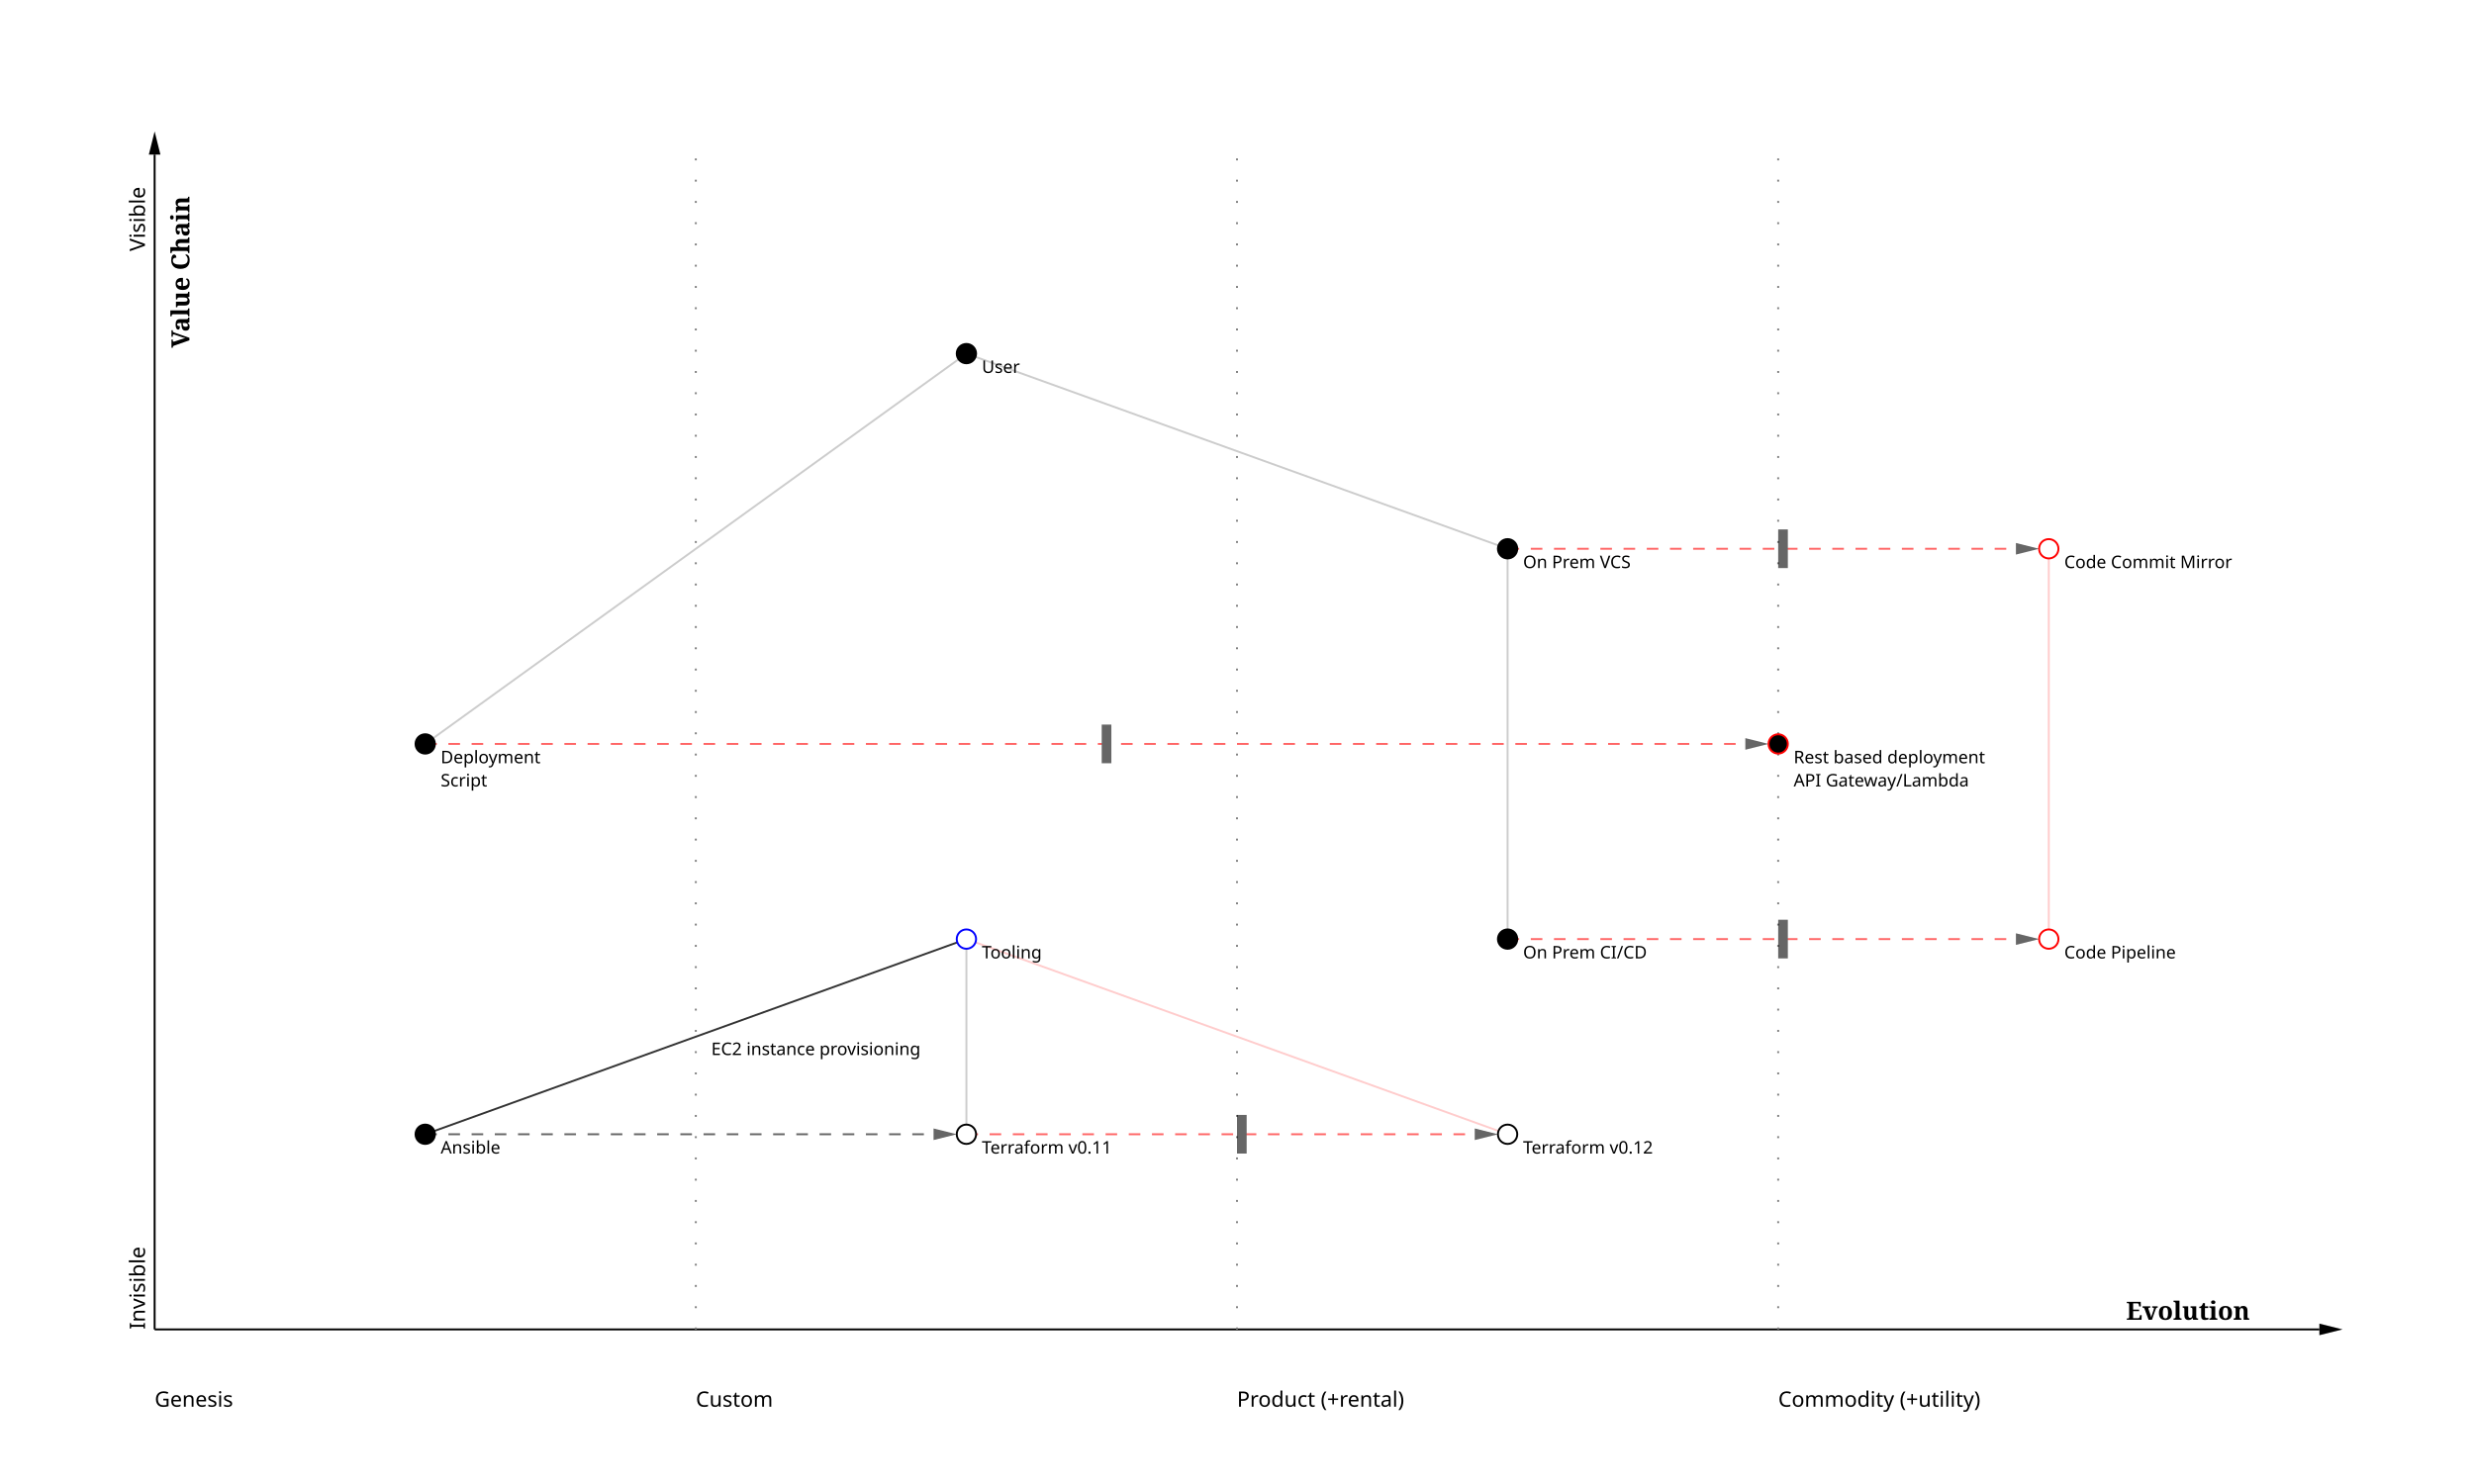
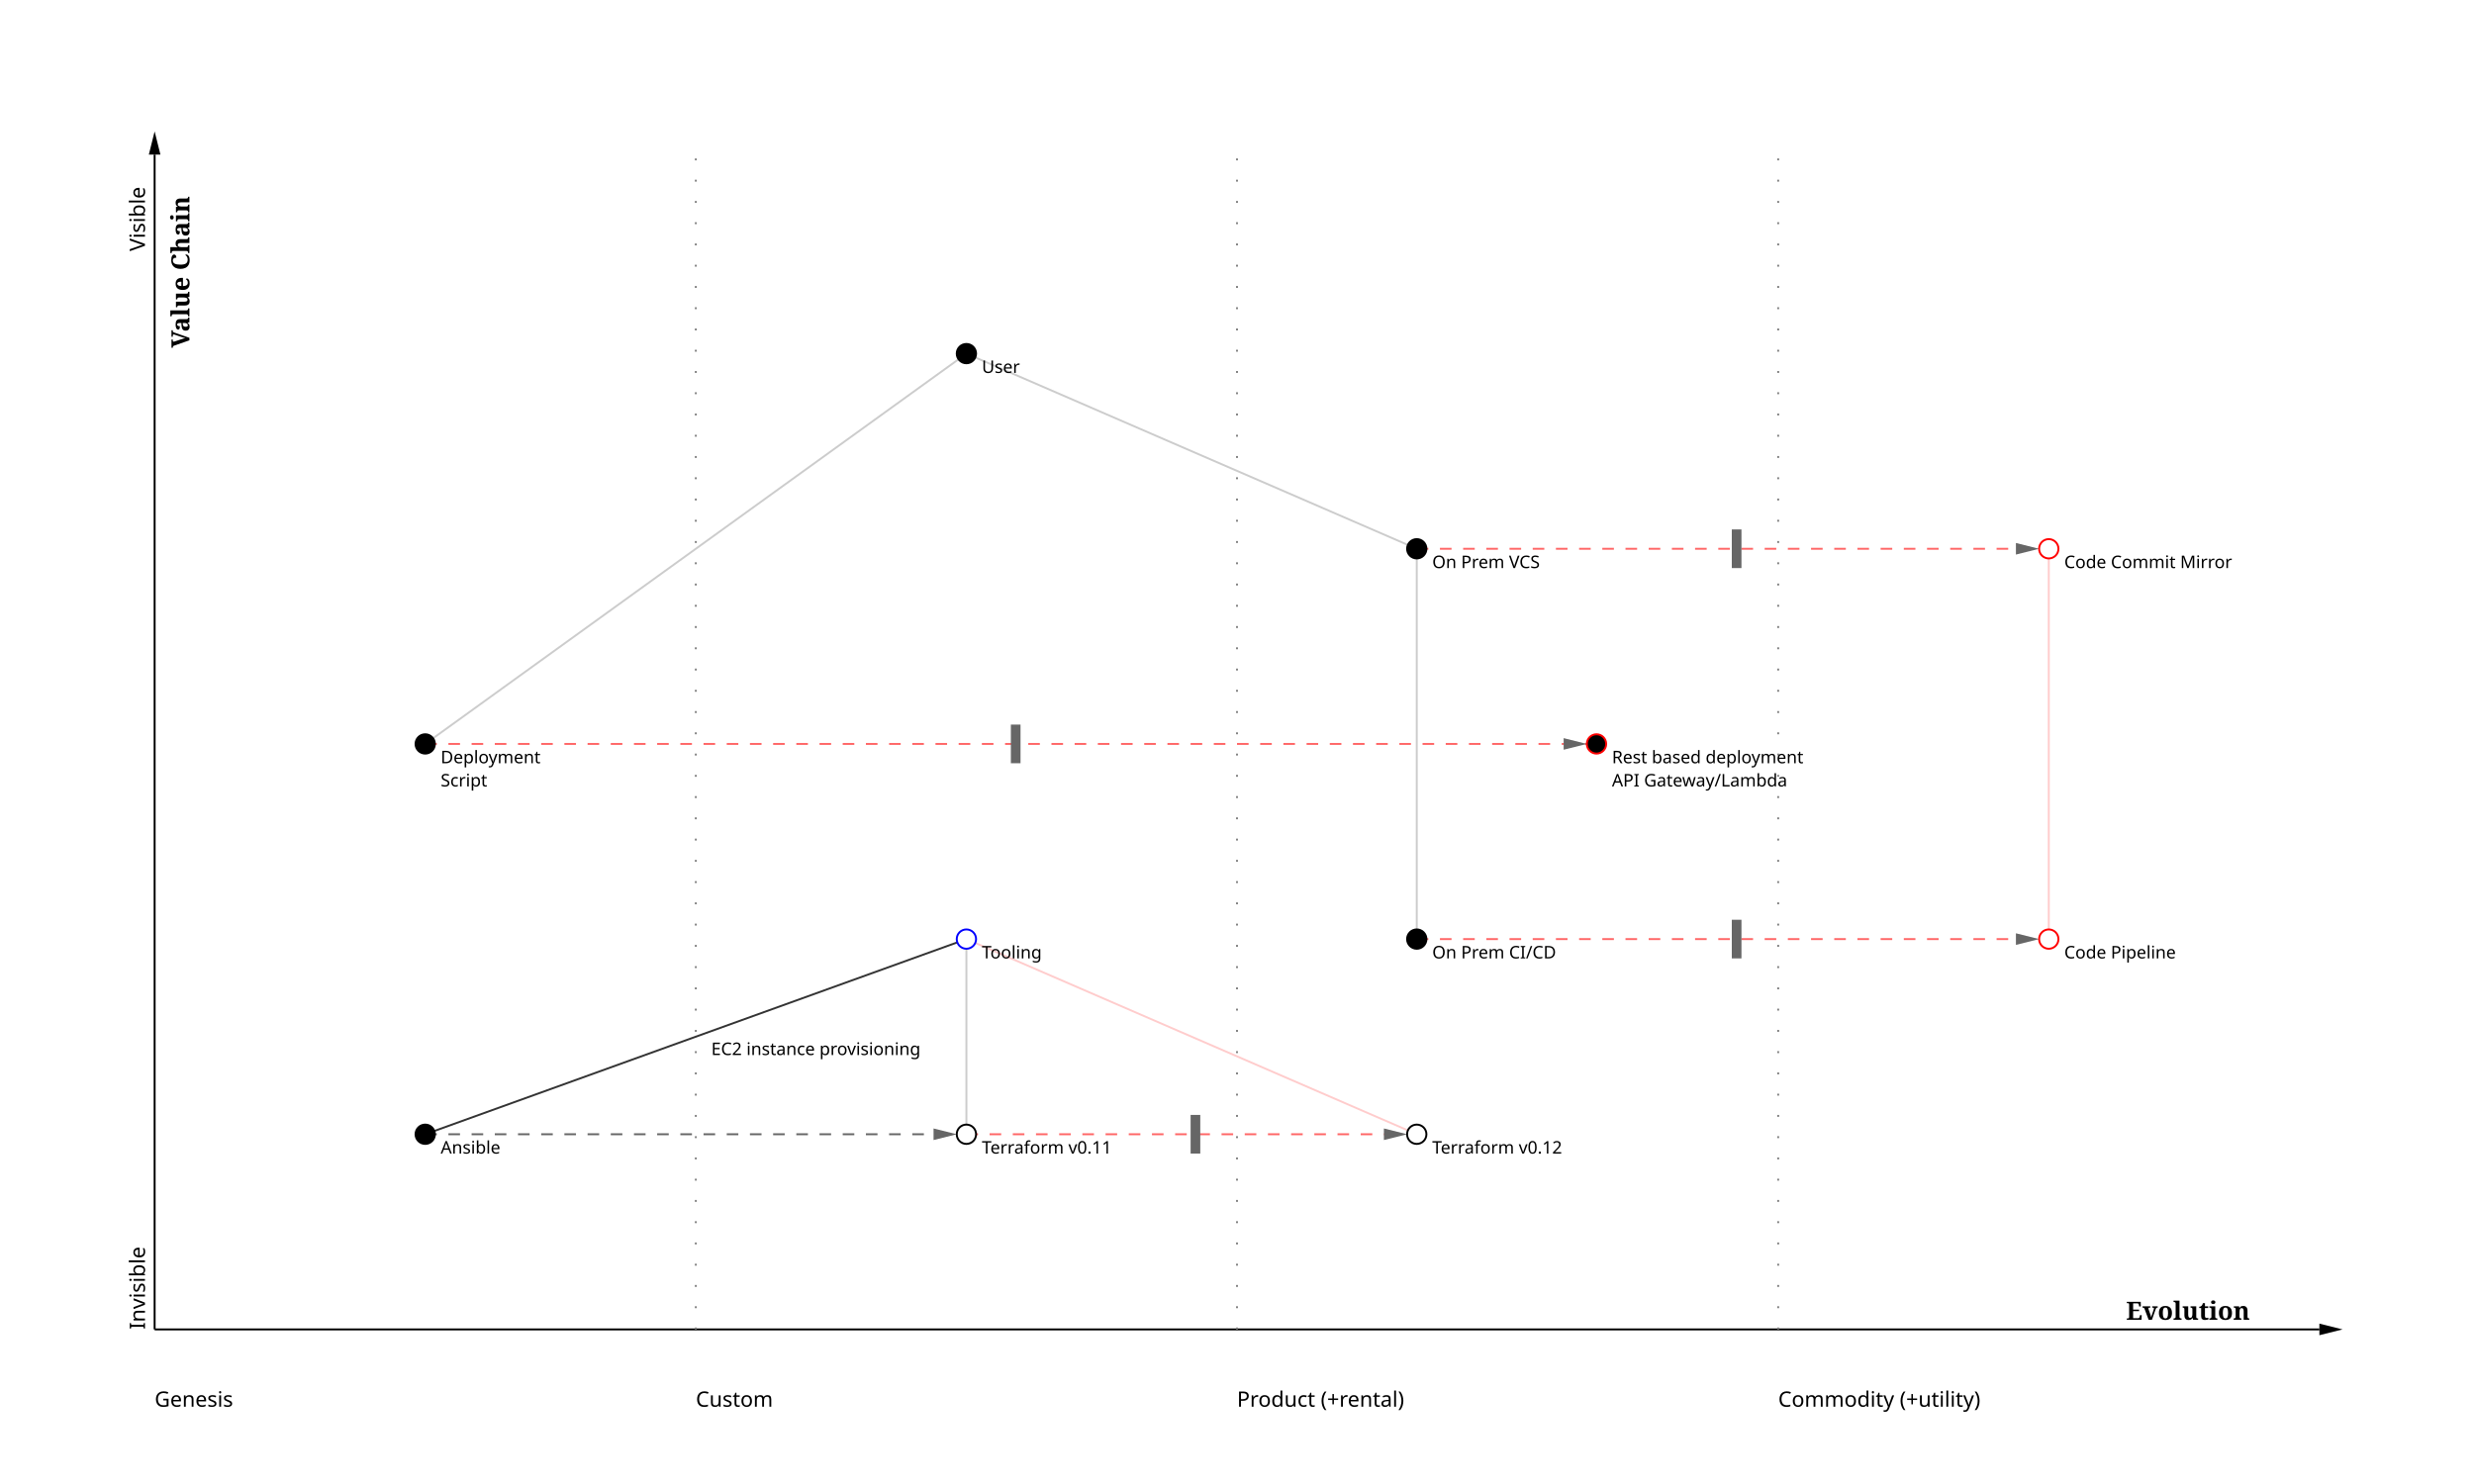
<svg xmlns="http://www.w3.org/2000/svg" width="1280" height="768">
  <g style="font-family:sans-serif">
    <rect x="0" y="0" width="1280" height="768" style="fill:white" />
    <marker id="arrow" refX="0" refY="3" markerWidth="12" markerHeight="10" orient="auto">
      <path d="M0,0 L0,6 L12,3 z" style="fill:black" />
    </marker>
    <line x1="80" y1="688" x2="1200" y2="688" style="fill:none;stroke:black;marker-end:url(#arrow)" />
    <line x1="80" y1="688" x2="80" y2="80" style="fill:blue;stroke:black;marker-end:url(#arrow)" />
    <line x1="360" y1="688" x2="360" y2="80" style="fill:none;stroke:gray;stroke-dasharray:1,10" />
    <line x1="640" y1="688" x2="640" y2="80" style="fill:none;stroke:gray;stroke-dasharray:1,10" />
    <line x1="920" y1="688" x2="920" y2="80" style="fill:none;stroke:gray;stroke-dasharray:1,10" />
    <text x="80" y="728" style="text-anchor:left;font-size:11px;fill:black">Genesis</text>
    <text x="360" y="728" style="text-anchor:left;font-size:11px;fill:black">Custom</text>
    <text x="640" y="728" style="text-anchor:left;font-size:11px;fill:black">Product (+rental)</text>
    <text x="920" y="728" style="text-anchor:left;font-size:11px;fill:black">Commodity (+utility)</text>
    <text x="1100" y="683" style="text-anchor:left;font-size:13px;fill:black;font-weight:bold;font-family:serif">Evolution</text>
    <g transform="translate(80,688) rotate(270)">
      <text x="0" y="-5" style="text-anchor:top;font-size:11px;fill:black">Invisible</text>
      <text x="558" y="-5" style="text-anchor:top;font-size:11px;fill:black">Visible</text>
      <text x="508" y="18" style="text-anchor:left;font-size:13px;fill:black;font-weight:bold;font-family:serif">Value Chain</text>
    </g>
    <g transform="translate(80,688)">
      <marker id="connector-arrow" refX="17" refY="3" markerWidth="12" markerHeight="10" orient="auto">
        <path d="M0,0 L0,6 L12,3 z" />
      </marker>
      <marker id="connector-inertia" refX="0" refY="10" markerWidth="20" markerHeight="40" orient="auto">
        <path d="M-5,20 L-5,-20 L5,-20 L5,20" />
      </marker>
      <path d="M 420,-505 140,-303" id="user-deployment_script" style="fill:none;stroke:black;opacity:0.2" />
      <g style="font-size:9px;fill:black;text-anchor:left">
        <text x="288" y="-394" />
      </g>
-       <path d="M 420,-505 700,-404" id="user-vcs" style="fill:none;stroke:black;opacity:0.2" />
+       <path d="M 420,-505 653,-404" id="user-vcs" style="fill:none;stroke:black;opacity:0.2" />
      <g style="font-size:9px;fill:black;text-anchor:left">
-         <text x="568" y="-445" />
+         <text x="544" y="-445" />
      </g>
-       <path d="M 700,-404 840,-404 980,-404" style="fill:white;stroke:red;opacity:0.6;stroke-dasharray:6,6;marker-mid:url(#connector-inertia);marker-end:url(#connector-arrow)" />
+       <path d="M 653,-404 816,-404 980,-404" style="fill:white;stroke:red;opacity:0.6;stroke-dasharray:6,6;marker-mid:url(#connector-inertia);marker-end:url(#connector-arrow)" />
      <g style="font-size:9px;fill:black;text-anchor:left">
-         <text x="848" y="-394" />
+         <text x="824" y="-394" />
      </g>
-       <path d="M 700,-404 700,-202" id="vcs-ci_cd" style="fill:none;stroke:black;opacity:0.2" />
+       <path d="M 653,-404 653,-202" id="vcs-ci_cd" style="fill:none;stroke:black;opacity:0.2" />
      <g style="font-size:9px;fill:black;text-anchor:left">
-         <text x="708" y="-293" />
+         <text x="661" y="-293" />
      </g>
      <path d="M 980,-404 980,-202" id="code_commit-code_pipeline" style="fill:none;stroke:red;opacity:0.2" />
      <g style="font-size:9px;fill:black;text-anchor:left">
        <text x="988" y="-293" />
      </g>
-       <path d="M 700,-202 840,-202 980,-202" style="fill:white;stroke:red;opacity:0.6;stroke-dasharray:6,6;marker-mid:url(#connector-inertia);marker-end:url(#connector-arrow)" />
+       <path d="M 653,-202 816,-202 980,-202" style="fill:white;stroke:red;opacity:0.6;stroke-dasharray:6,6;marker-mid:url(#connector-inertia);marker-end:url(#connector-arrow)" />
      <g style="font-size:9px;fill:black;text-anchor:left">
-         <text x="848" y="-192" />
+         <text x="824" y="-192" />
      </g>
-       <path d="M 140,-303 490,-303 840,-303" style="fill:white;stroke:red;opacity:0.6;stroke-dasharray:6,6;marker-mid:url(#connector-inertia);marker-end:url(#connector-arrow)" />
+       <path d="M 140,-303 443,-303 746,-303" style="fill:white;stroke:red;opacity:0.6;stroke-dasharray:6,6;marker-mid:url(#connector-inertia);marker-end:url(#connector-arrow)" />
      <g style="font-size:9px;fill:black;text-anchor:left">
-         <text x="498" y="-293" />
+         <text x="451" y="-293" />
      </g>
      <path d="M 420,-202 140,-101" style="fill:none;stroke:black;opacity:0.8" />
      <g style="font-size:9px;fill:black;text-anchor:left">
        <text x="288" y="-142">EC2 instance provisioning</text>
      </g>
      <path d="M 420,-202 420,-101" id="tooling-terraform_v011" style="fill:none;stroke:black;opacity:0.2" />
      <g style="font-size:9px;fill:black;text-anchor:left">
        <text x="428" y="-142" />
      </g>
-       <path d="M 420,-202 700,-101" id="tooling-terraform_v012" style="fill:none;stroke:red;opacity:0.2" />
+       <path d="M 420,-202 653,-101" id="tooling-terraform_v012" style="fill:none;stroke:red;opacity:0.2" />
      <g style="font-size:9px;fill:black;text-anchor:left">
-         <text x="568" y="-142" />
+         <text x="544" y="-142" />
      </g>
      <path d="M 140,-101 280,-101 420,-101" style="fill:white;stroke:black;opacity:0.6;stroke-dasharray:6,6;marker-end:url(#connector-arrow)" />
      <g style="font-size:9px;fill:black;text-anchor:left">
        <text x="288" y="-91" />
      </g>
-       <path d="M 420,-101 560,-101 700,-101" style="fill:white;stroke:red;opacity:0.6;stroke-dasharray:6,6;marker-mid:url(#connector-inertia);marker-end:url(#connector-arrow)" />
+       <path d="M 420,-101 536,-101 653,-101" style="fill:white;stroke:red;opacity:0.6;stroke-dasharray:6,6;marker-mid:url(#connector-inertia);marker-end:url(#connector-arrow)" />
      <g style="font-size:9px;fill:black;text-anchor:left">
-         <text x="568" y="-91" />
+         <text x="544" y="-91" />
      </g>
      <g style="text-shadow: 0 0 3px white, 0 0 3px white, 0 0 3px white, 0 0 3px white, 0 0 3px white, 0 0 3px white, 0 0 3px white, 0 0 3px white, 0 0 3px white">
        <circle cx="420" cy="-505" r="5" style="fill:black;stroke:black" />
        <g style="font-size:9px;fill:black;text-anchor:left">
          <text x="428" y="-495">User</text>
        </g>
      </g>
      <g style="text-shadow: 0 0 3px white, 0 0 3px white, 0 0 3px white, 0 0 3px white, 0 0 3px white, 0 0 3px white, 0 0 3px white, 0 0 3px white, 0 0 3px white">
-         <circle cx="700" cy="-404" r="5" style="fill:black;stroke:black" />
+         <circle cx="653" cy="-404" r="5" style="fill:black;stroke:black" />
        <g style="font-size:9px;fill:black;text-anchor:left">
-           <text x="708" y="-394">On Prem VCS</text>
+           <text x="661" y="-394">On Prem VCS</text>
        </g>
      </g>
      <g style="text-shadow: 0 0 3px white, 0 0 3px white, 0 0 3px white, 0 0 3px white, 0 0 3px white, 0 0 3px white, 0 0 3px white, 0 0 3px white, 0 0 3px white">
        <circle cx="980" cy="-404" r="5" style="fill:white;stroke:red" />
        <g style="font-size:9px;fill:black;text-anchor:left">
          <text x="988" y="-394">Code Commit Mirror</text>
        </g>
      </g>
      <g style="text-shadow: 0 0 3px white, 0 0 3px white, 0 0 3px white, 0 0 3px white, 0 0 3px white, 0 0 3px white, 0 0 3px white, 0 0 3px white, 0 0 3px white">
        <circle cx="140" cy="-303" r="5" style="fill:black;stroke:black" />
        <g style="font-size:9px;fill:black;text-anchor:left">
          <text x="148" y="-293">Deployment</text>
          <text x="148" y="-281">Script</text>
        </g>
      </g>
      <g style="text-shadow: 0 0 3px white, 0 0 3px white, 0 0 3px white, 0 0 3px white, 0 0 3px white, 0 0 3px white, 0 0 3px white, 0 0 3px white, 0 0 3px white">
-         <circle cx="840" cy="-303" r="5" style="fill:black;stroke:red" />
+         <circle cx="746" cy="-303" r="5" style="fill:black;stroke:red" />
        <g style="font-size:9px;fill:black;text-anchor:left">
-           <text x="848" y="-293">Rest based deployment</text>
-           <text x="848" y="-281">API Gateway/Lambda</text>
+           <text x="754" y="-293">Rest based deployment</text>
+           <text x="754" y="-281">API Gateway/Lambda</text>
        </g>
      </g>
      <g style="text-shadow: 0 0 3px white, 0 0 3px white, 0 0 3px white, 0 0 3px white, 0 0 3px white, 0 0 3px white, 0 0 3px white, 0 0 3px white, 0 0 3px white">
-         <circle cx="700" cy="-202" r="5" style="fill:black;stroke:black" />
+         <circle cx="653" cy="-202" r="5" style="fill:black;stroke:black" />
        <g style="font-size:9px;fill:black;text-anchor:left">
-           <text x="708" y="-192">On Prem CI/CD</text>
+           <text x="661" y="-192">On Prem CI/CD</text>
        </g>
      </g>
      <g style="text-shadow: 0 0 3px white, 0 0 3px white, 0 0 3px white, 0 0 3px white, 0 0 3px white, 0 0 3px white, 0 0 3px white, 0 0 3px white, 0 0 3px white">
        <circle cx="980" cy="-202" r="5" style="fill:white;stroke:red" />
        <g style="font-size:9px;fill:black;text-anchor:left">
          <text x="988" y="-192">Code Pipeline</text>
        </g>
      </g>
      <g style="text-shadow: 0 0 3px white, 0 0 3px white, 0 0 3px white, 0 0 3px white, 0 0 3px white, 0 0 3px white, 0 0 3px white, 0 0 3px white, 0 0 3px white">
        <circle cx="420" cy="-202" r="5" style="fill:white;stroke:blue" />
        <g style="font-size:9px;fill:black;text-anchor:left">
          <text x="428" y="-192">Tooling</text>
        </g>
      </g>
      <g style="text-shadow: 0 0 3px white, 0 0 3px white, 0 0 3px white, 0 0 3px white, 0 0 3px white, 0 0 3px white, 0 0 3px white, 0 0 3px white, 0 0 3px white">
        <circle cx="140" cy="-101" r="5" style="fill:black;stroke:black" />
        <g style="font-size:9px;fill:black;text-anchor:left">
          <text x="148" y="-91">Ansible</text>
        </g>
      </g>
      <g style="text-shadow: 0 0 3px white, 0 0 3px white, 0 0 3px white, 0 0 3px white, 0 0 3px white, 0 0 3px white, 0 0 3px white, 0 0 3px white, 0 0 3px white">
        <circle cx="420" cy="-101" r="5" style="fill:white;stroke:black" />
        <g style="font-size:9px;fill:black;text-anchor:left">
          <text x="428" y="-91">Terraform v0.11</text>
        </g>
      </g>
      <g style="text-shadow: 0 0 3px white, 0 0 3px white, 0 0 3px white, 0 0 3px white, 0 0 3px white, 0 0 3px white, 0 0 3px white, 0 0 3px white, 0 0 3px white">
-         <circle cx="700" cy="-101" r="5" style="fill:white;stroke:black" />
+         <circle cx="653" cy="-101" r="5" style="fill:white;stroke:black" />
        <g style="font-size:9px;fill:black;text-anchor:left">
-           <text x="708" y="-91">Terraform v0.12</text>
+           <text x="661" y="-91">Terraform v0.12</text>
        </g>
      </g>
    </g>
  </g>
</svg>
